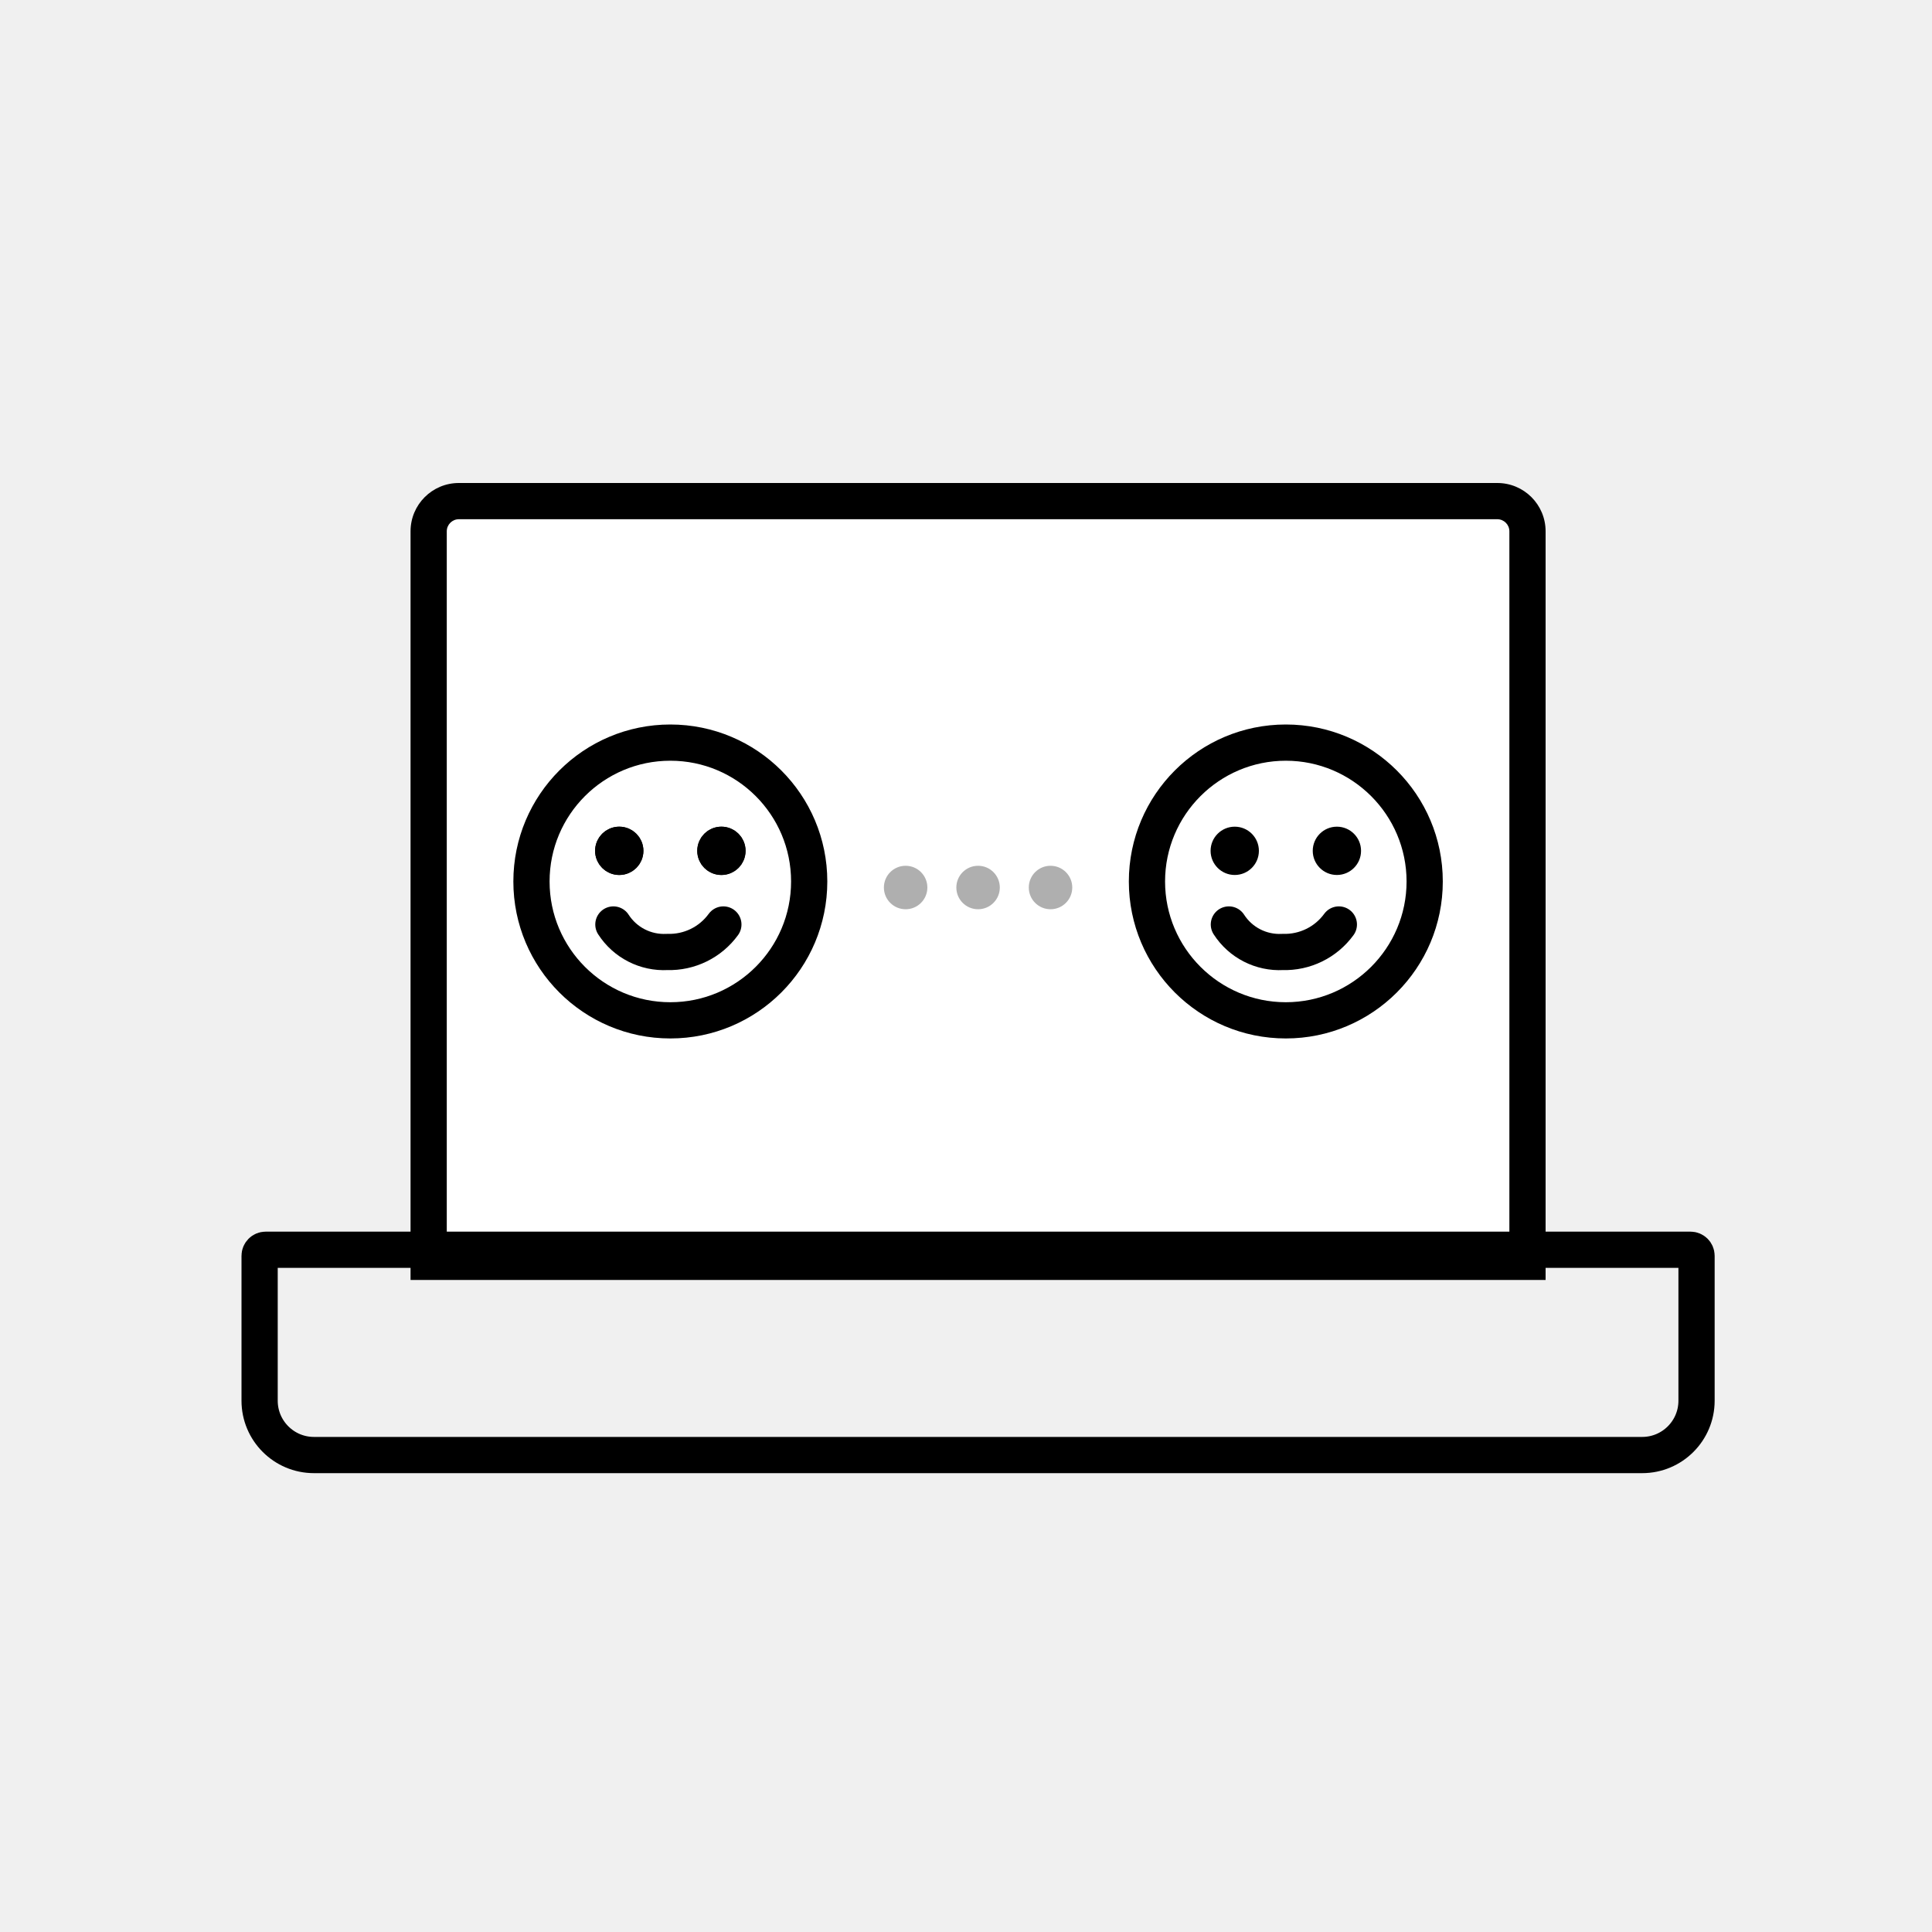
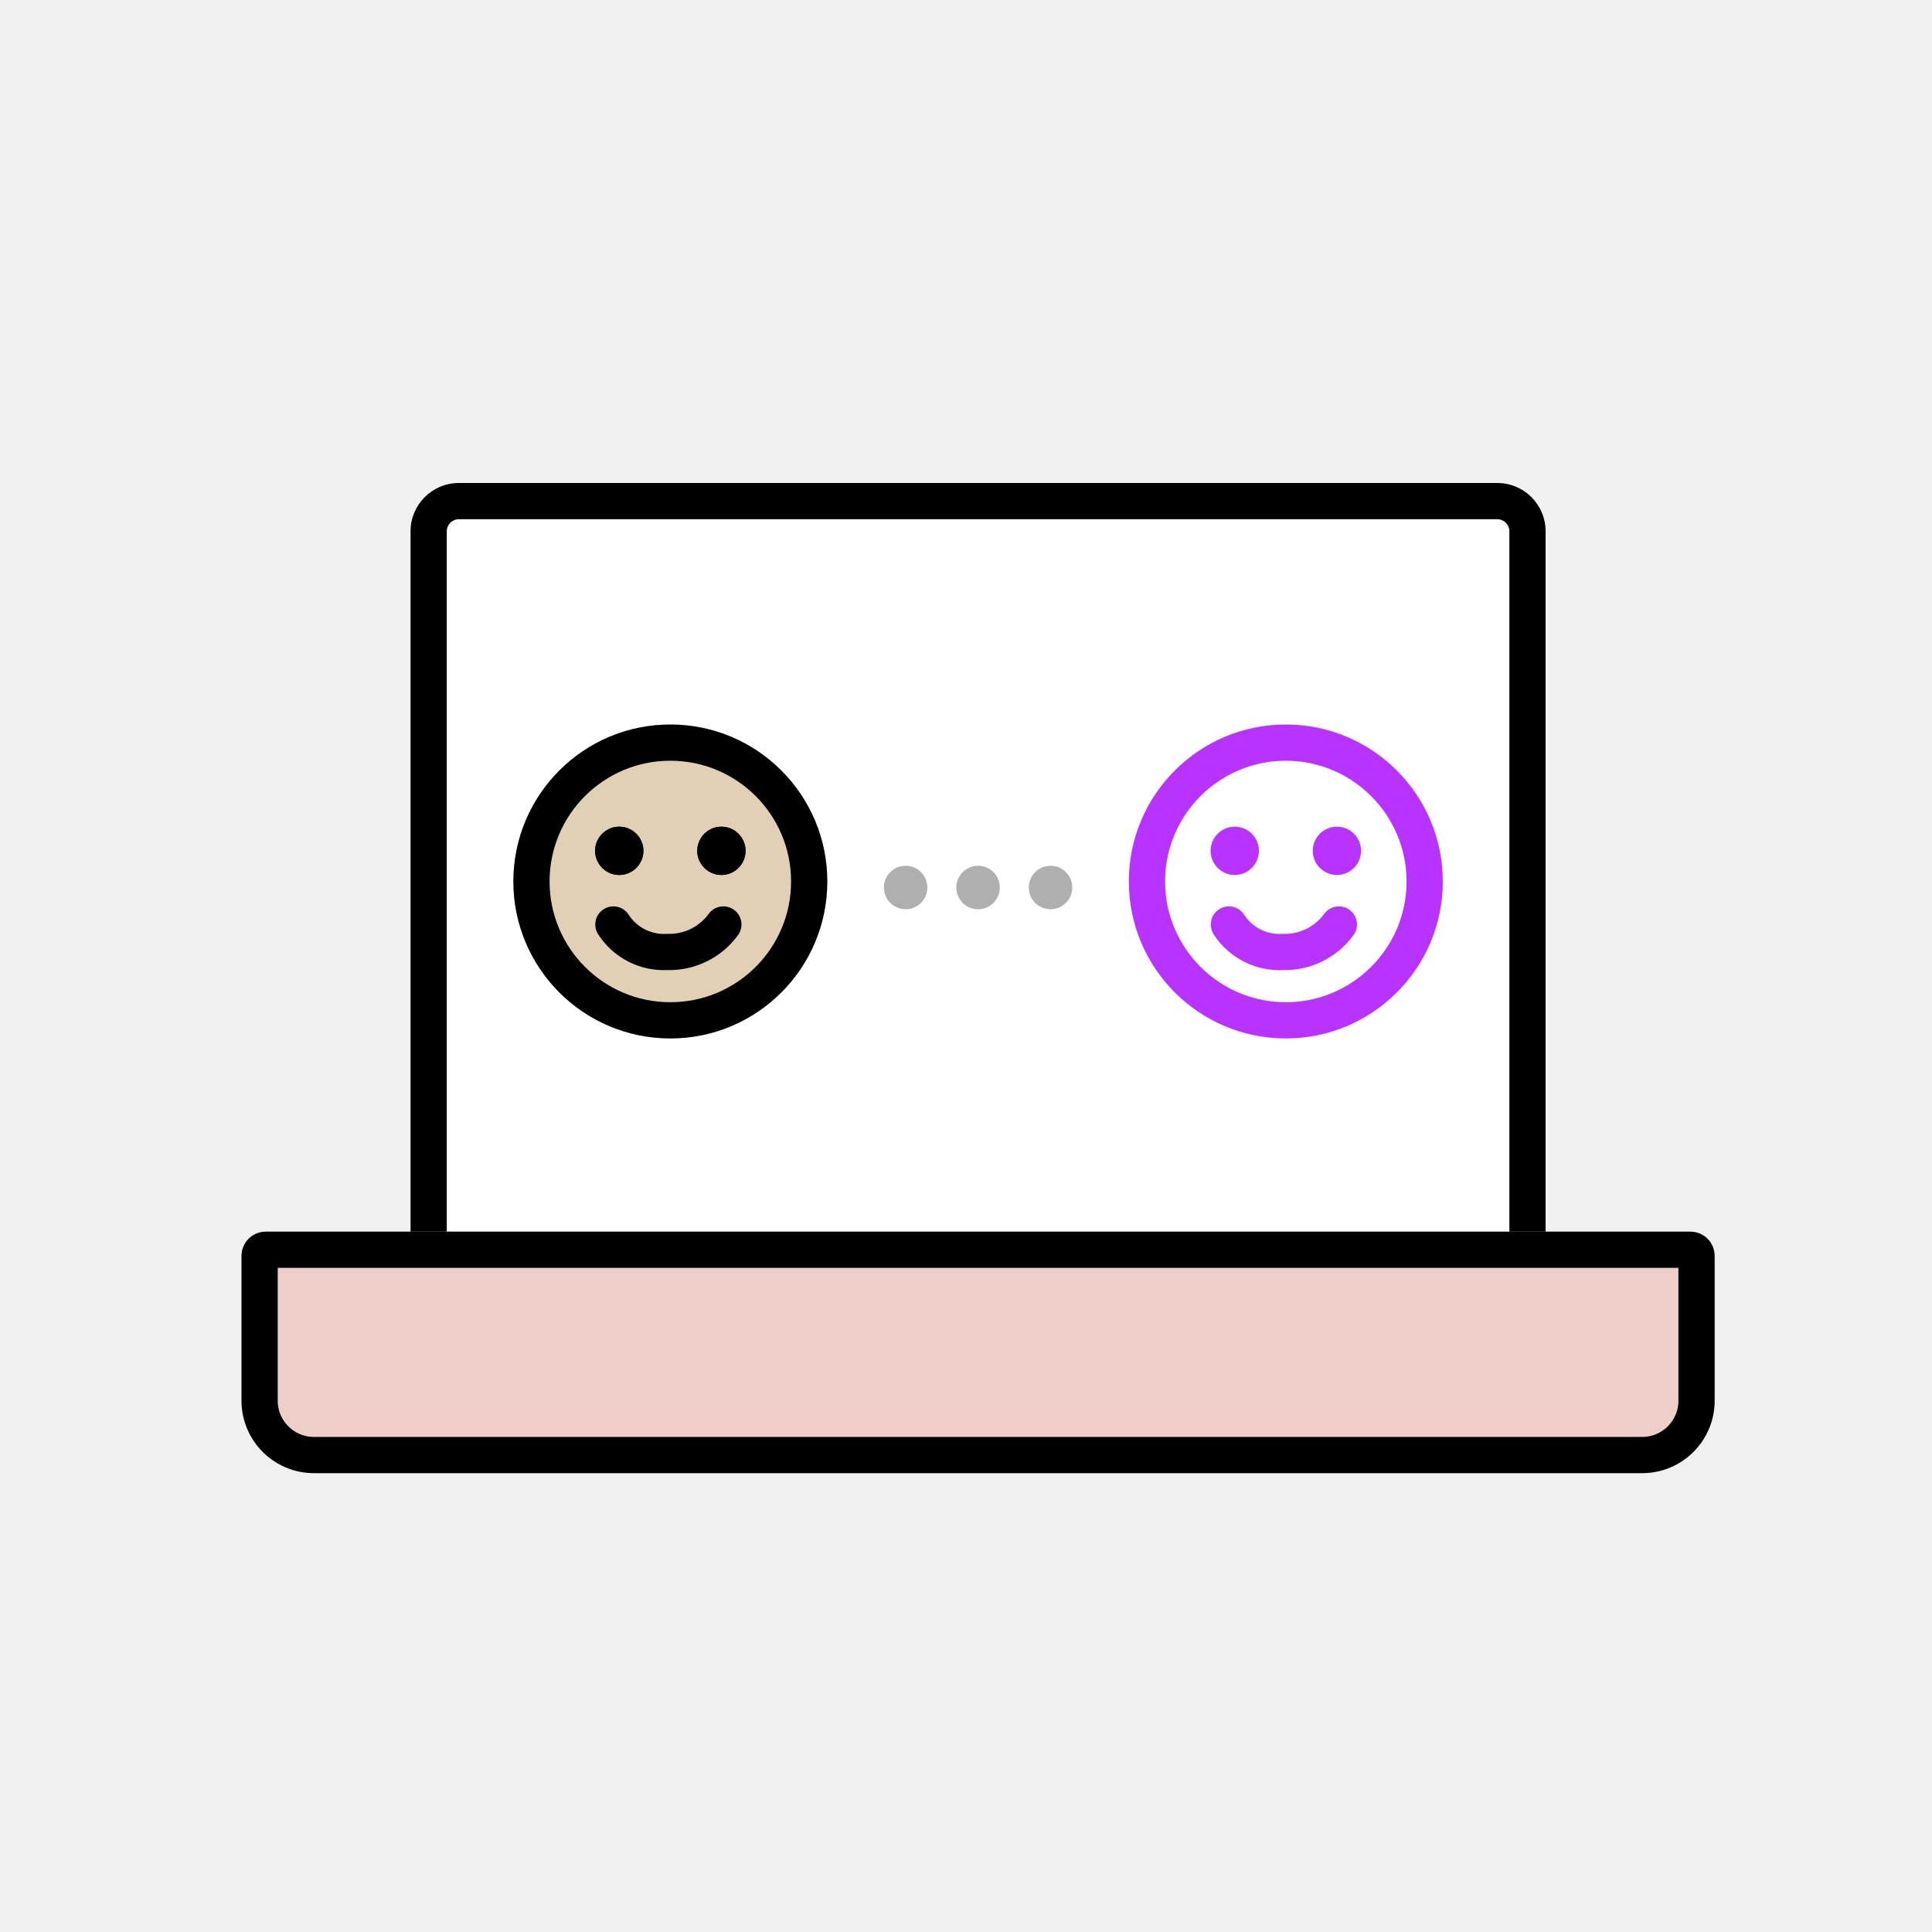
- <svg xmlns="http://www.w3.org/2000/svg" width="80" height="80" viewBox="0 0 80 80">
-   <g id="그룹_1258" data-name="그룹 1258" transform="translate(-442 -367)">
-     <rect id="사각형_826" data-name="사각형 826" width="80" height="80" transform="translate(442 367)" fill="none" />
-     <g id="그룹_435" data-name="그룹 435" transform="translate(-10 23)">
-       <g id="패스_205" data-name="패스 205" transform="translate(469 364)" fill="#fff">
-         <path d="M 46.25 32.25 L 0.75 32.25 L 0.75 2 C 0.75 1.311 1.311 0.75 2 0.75 L 45 0.75 C 45.689 0.75 46.25 1.311 46.25 2 L 46.25 32.25 Z" stroke="none" />
-         <path d="M 2 1.5 C 1.724 1.5 1.5 1.724 1.5 2 L 1.5 31.5 L 45.5 31.5 L 45.5 2 C 45.5 1.724 45.276 1.5 45 1.5 L 2 1.5 M 2 0 L 45 0 C 46.105 0 47 0.895 47 2 L 47 33 L 0 33 L 0 2 C 0 0.895 0.895 0 2 0 Z" stroke="none" fill="#000" />
+ <svg xmlns="http://www.w3.org/2000/svg" data-name="그룹 1258" width="80" height="80" viewBox="0 0 80 80">
+   <path data-name="사각형 826" style="fill:none" d="M0 0h80v80H0z" />
+   <g data-name="그룹 435" transform="translate(-452 -344)">
+     <g data-name="패스 205" style="fill:#fff">
+       <path d="M46.25 32.25H.75V2C.75 1.31 1.31.75 2 .75h43c.69 0 1.25.56 1.25 1.25v30.25z" style="stroke:none" transform="translate(469 364)" />
+       <path d="M2 1.5a.5.5 0 0 0-.5.5v29.5h44V2a.5.5 0 0 0-.5-.5H2M2 0h43a2 2 0 0 1 2 2v31H0V2a2 2 0 0 1 2-2z" style="fill:#000;stroke:none" transform="translate(469 364)" />
+     </g>
+     <g data-name="사각형 352" style="stroke-width:1.5px;stroke:#000;fill:#edcec9">
+       <path d="M1 0h59a1 1 0 0 1 1 1v6a3 3 0 0 1-3 3H3a3 3 0 0 1-3-3V1a1 1 0 0 1 1-1z" style="stroke:none" transform="translate(462 395)" />
+       <path d="M1 .75h59a.25.25 0 0 1 .25.25v6A2.25 2.25 0 0 1 58 9.25H3A2.25 2.25 0 0 1 .75 7V1A.25.25 0 0 1 1 .75z" style="fill:none" transform="translate(462 395)" />
+     </g>
+     <g data-name="그룹 432">
+       <g data-name="타원 47" transform="translate(473.257 374)" style="fill:#e1d0b6;stroke-width:1.5px;stroke:#000">
+         <circle cx="6.5" cy="6.5" r="6.5" style="stroke:none" />
+         <circle cx="6.5" cy="6.5" r="5.75" style="fill:none" />
      </g>
-       <g id="사각형_352" data-name="사각형 352" transform="translate(462 395)" fill="none" stroke="#000" stroke-width="1.5">
-         <path d="M1,0H60a1,1,0,0,1,1,1V7a3,3,0,0,1-3,3H3A3,3,0,0,1,0,7V1A1,1,0,0,1,1,0Z" stroke="none" />
-         <path d="M1,.75H60a.25.25,0,0,1,.25.25V7A2.25,2.25,0,0,1,58,9.25H3A2.25,2.25,0,0,1,.75,7V1A.25.25,0,0,1,1,.75Z" fill="none" />
+       <g data-name="타원 48" transform="translate(476.642 378.231)" style="stroke:#000">
+         <circle cx="1" cy="1" r="1" style="stroke:none" />
+         <circle cx="1" cy="1" r=".5" style="fill:none" />
      </g>
-       <g id="그룹_432" data-name="그룹 432" transform="translate(-818.743 14)">
-         <g id="타원_47" data-name="타원 47" transform="translate(1292 360)" fill="none" stroke="#000" stroke-width="1.5">
-           <circle cx="6.5" cy="6.5" r="6.5" stroke="none" />
-           <circle cx="6.5" cy="6.5" r="5.75" fill="none" />
-         </g>
-         <g id="타원_48" data-name="타원 48" transform="translate(1295.385 364.231)" stroke="#000" stroke-width="1">
-           <circle cx="1" cy="1" r="1" stroke="none" />
-           <circle cx="1" cy="1" r="0.5" fill="none" />
-         </g>
-         <g id="타원_49" data-name="타원 49" transform="translate(1299.615 364.231)" stroke="#000" stroke-width="1">
-           <circle cx="1" cy="1" r="1" stroke="none" />
-           <circle cx="1" cy="1" r="0.5" fill="none" />
-         </g>
-         <path id="패스_152" data-name="패스 152" d="M3291,396.4a2.49,2.49,0,0,0,2.227,1.138,2.768,2.768,0,0,0,2.327-1.138" transform="translate(-1994.858 -28.119)" fill="none" stroke="#000" stroke-linecap="round" stroke-linejoin="round" stroke-width="1.5" />
+       <g data-name="타원 49" transform="translate(480.872 378.231)" style="stroke:#000">
+         <circle cx="1" cy="1" r="1" style="stroke:none" />
+         <circle cx="1" cy="1" r=".5" style="fill:none" />
      </g>
-       <g id="그룹_433" data-name="그룹 433" transform="translate(-793.257 14)">
-         <g id="패스_208" data-name="패스 208" transform="translate(1292 360)" fill="#fff">
-           <path d="M 6.5 12.25 C 3.329 12.25 0.75 9.671 0.75 6.5 C 0.75 3.329 3.329 0.75 6.5 0.75 C 9.671 0.75 12.25 3.329 12.25 6.5 C 12.25 9.671 9.671 12.25 6.5 12.25 Z" stroke="none" />
-           <path d="M 6.5 1.5 C 3.743 1.5 1.5 3.743 1.5 6.5 C 1.5 9.257 3.743 11.5 6.5 11.5 C 9.257 11.5 11.5 9.257 11.5 6.5 C 11.5 3.743 9.257 1.5 6.5 1.5 M 6.5 0 C 10.09 0 13 2.91 13 6.5 C 13 10.09 10.09 13 6.5 13 C 2.91 13 0 10.09 0 6.5 C 0 2.91 2.91 0 6.5 0 Z" stroke="none" fill="#000" />
-         </g>
-         <circle id="타원_48-2" data-name="타원 48" cx="1" cy="1" r="1" transform="translate(1295.385 364.231)" />
-         <circle id="타원_49-2" data-name="타원 49" cx="1" cy="1" r="1" transform="translate(1299.615 364.231)" />
-         <path id="패스_152-2" data-name="패스 152" d="M3291,396.4a2.49,2.49,0,0,0,2.227,1.138,2.768,2.768,0,0,0,2.327-1.138" transform="translate(-1994.858 -28.119)" fill="none" stroke="#000" stroke-linecap="round" stroke-linejoin="round" stroke-width="1.5" />
+       <path data-name="패스 152" d="M3291 396.4a2.49 2.49 0 0 0 2.227 1.138 2.768 2.768 0 0 0 2.327-1.138" transform="translate(-2813.601 -14.119)" style="stroke-linecap:round;stroke-linejoin:round;stroke-width:1.5px;stroke:#000;fill:none" />
+     </g>
+     <g data-name="그룹 433" transform="translate(-793.257 14)">
+       <g data-name="패스 208" style="fill:#fff">
+         <path d="M6.5 12.25C3.33 12.25.75 9.67.75 6.5S3.33.75 6.5.75s5.75 2.58 5.75 5.75-2.58 5.75-5.75 5.75z" style="stroke:none" transform="translate(1292 360)" />
+         <path d="M6.5 1.5c-2.757 0-5 2.243-5 5s2.243 5 5 5 5-2.243 5-5-2.243-5-5-5m0-1.5a6.5 6.5 0 1 1 0 13 6.5 6.5 0 0 1 0-13z" style="fill:#b833ff;stroke:none" transform="translate(1292 360)" />
      </g>
-       <circle id="타원_95" data-name="타원 95" cx="0.75" cy="0.75" r="0.75" transform="translate(488.75 380)" fill="#afafaf" stroke="#afafaf" stroke-width="0.3" />
-       <circle id="타원_96" data-name="타원 96" cx="0.75" cy="0.75" r="0.75" transform="translate(491.75 380)" fill="#afafaf" stroke="#afafaf" stroke-width="0.3" />
-       <circle id="타원_97" data-name="타원 97" cx="0.75" cy="0.75" r="0.75" transform="translate(494.75 380)" fill="#afafaf" stroke="#afafaf" stroke-width="0.3" />
+       <circle data-name="타원 48" cx="1" cy="1" r="1" transform="translate(1295.385 364.231)" style="fill:#b833ff" />
+       <circle data-name="타원 49" cx="1" cy="1" r="1" transform="translate(1299.615 364.231)" style="fill:#b833ff" />
+       <path data-name="패스 152" d="M3291 396.4a2.49 2.49 0 0 0 2.227 1.138 2.768 2.768 0 0 0 2.327-1.138" transform="translate(-1994.858 -28.119)" style="stroke:#b833ff;stroke-linecap:round;stroke-linejoin:round;stroke-width:1.5px;fill:none" />
    </g>
+     <circle data-name="타원 95" cx=".75" cy=".75" r=".75" transform="translate(488.75 380)" style="fill:#afafaf;stroke:#afafaf;stroke-width:.3px" />
+     <circle data-name="타원 96" cx=".75" cy=".75" r=".75" transform="translate(491.75 380)" style="fill:#afafaf;stroke:#afafaf;stroke-width:.3px" />
+     <circle data-name="타원 97" cx=".75" cy=".75" r=".75" transform="translate(494.75 380)" style="fill:#afafaf;stroke:#afafaf;stroke-width:.3px" />
  </g>
</svg>
